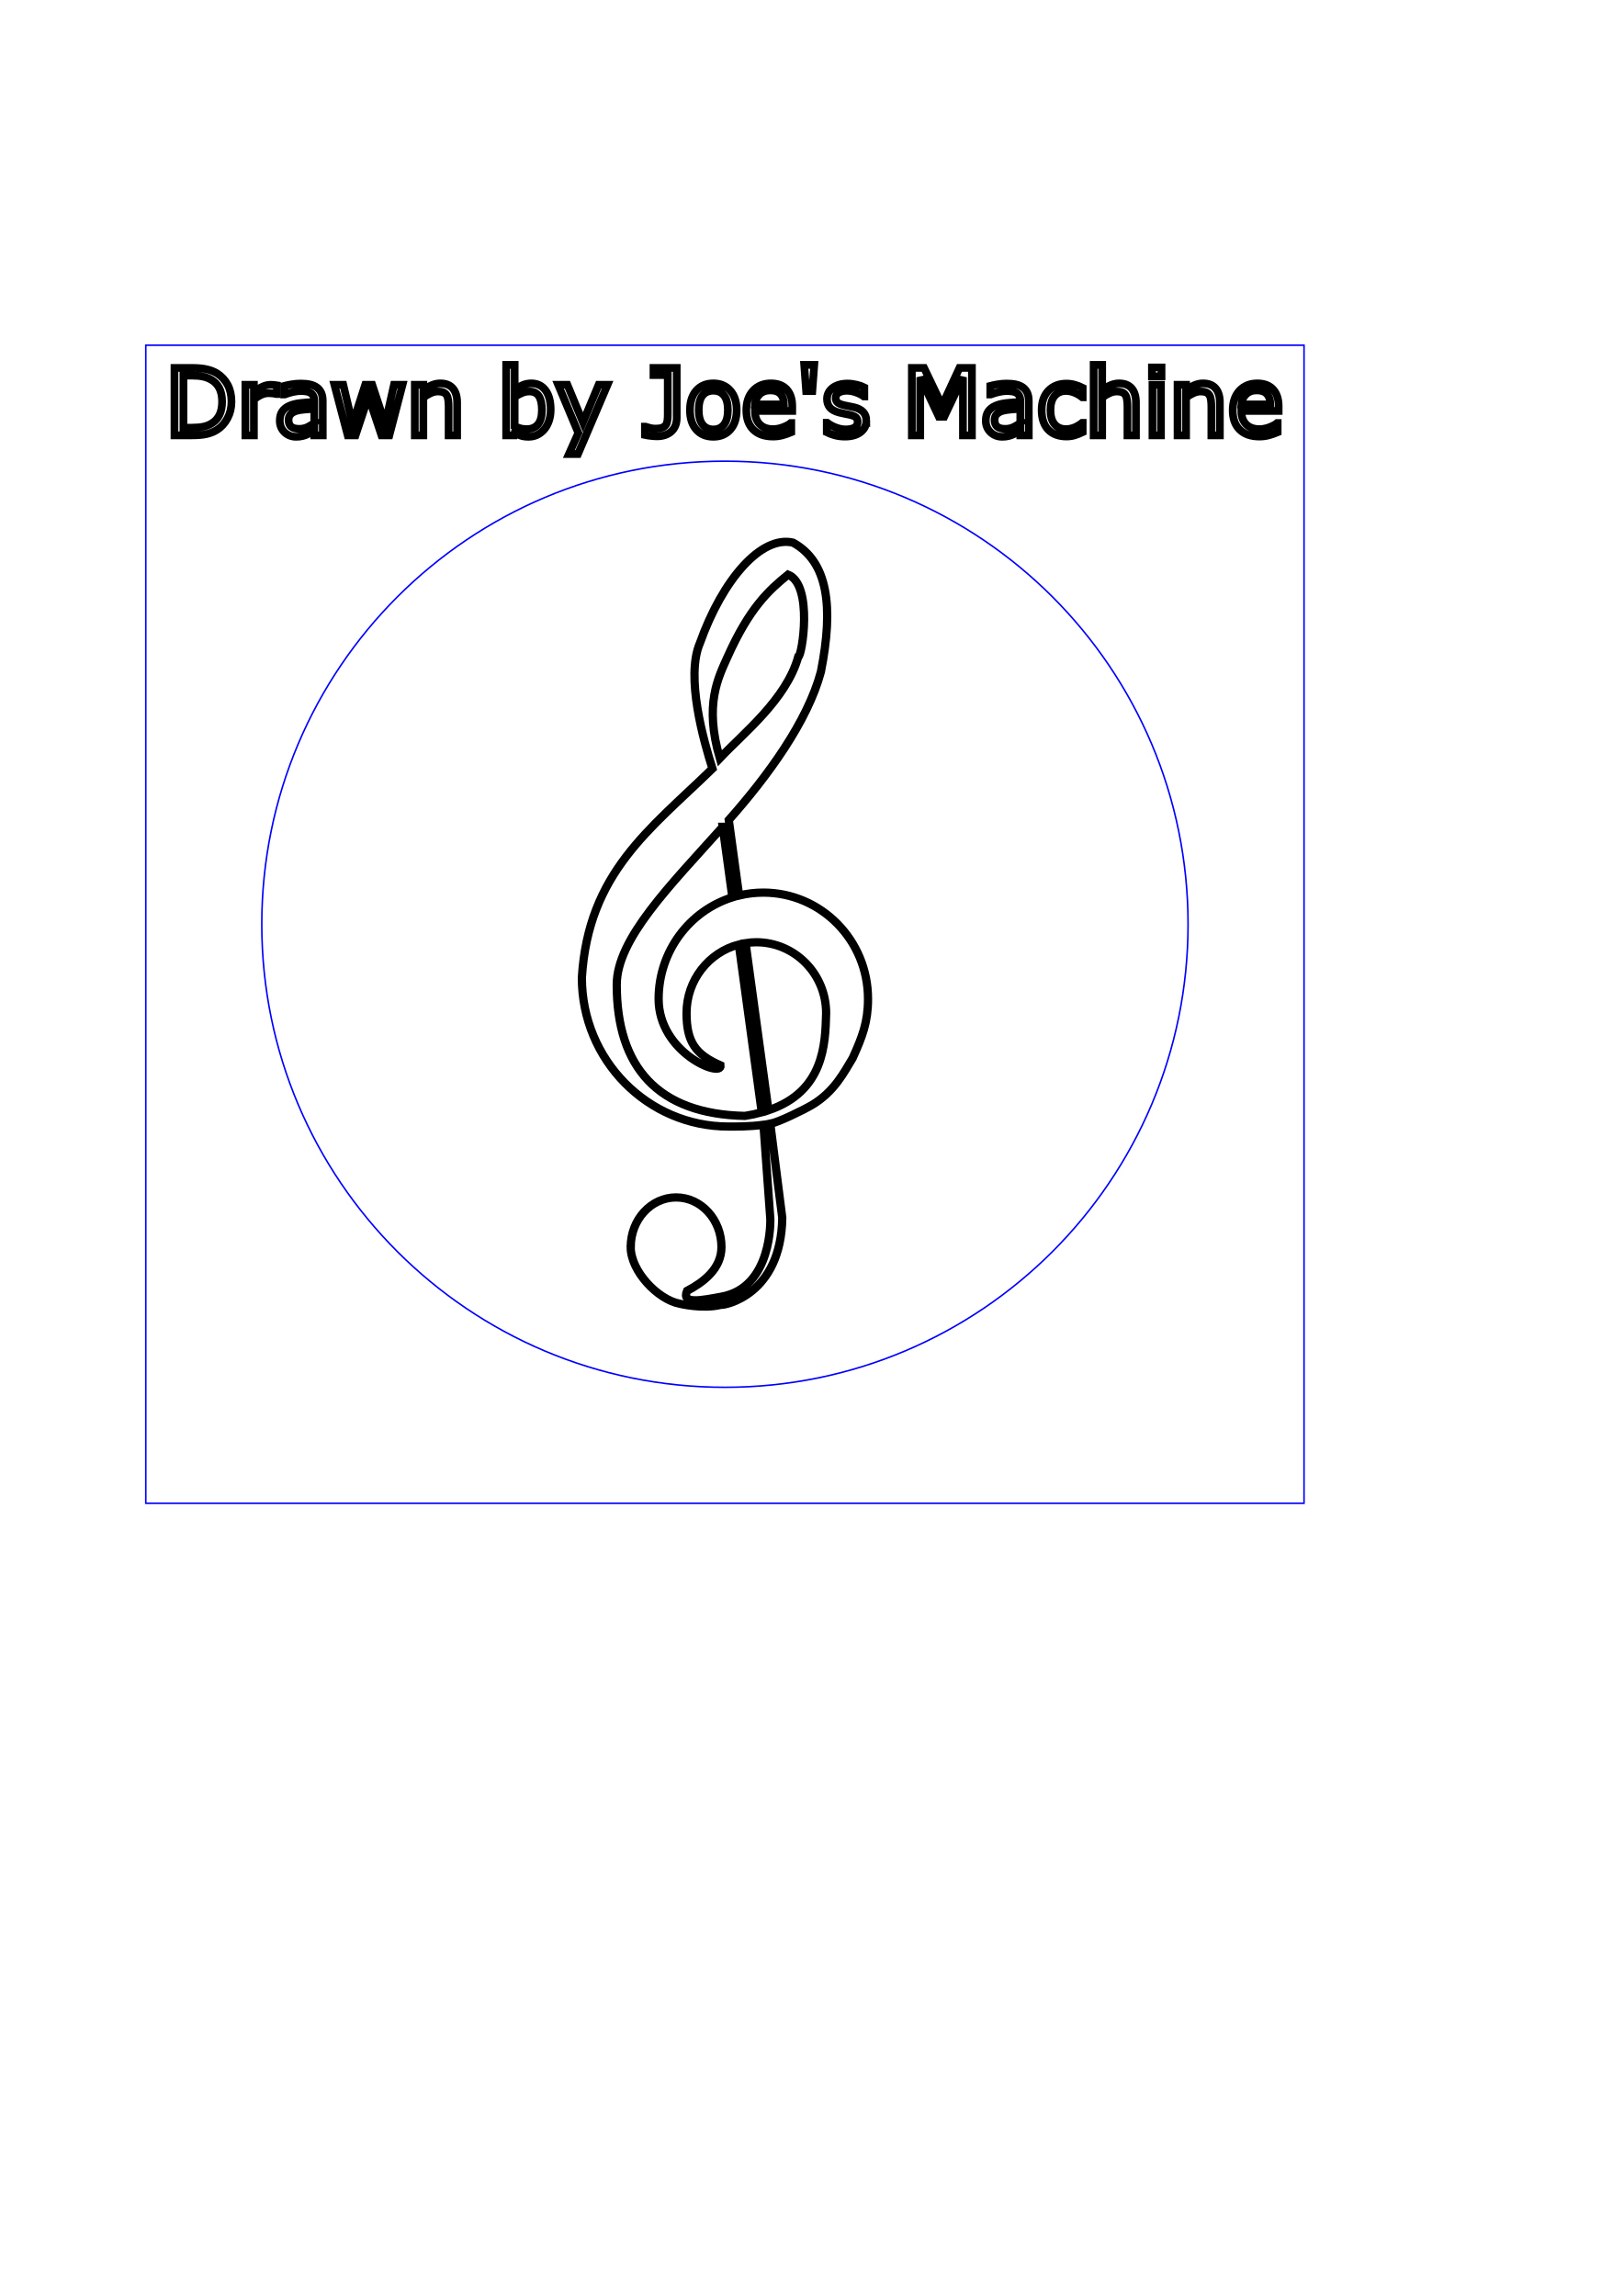
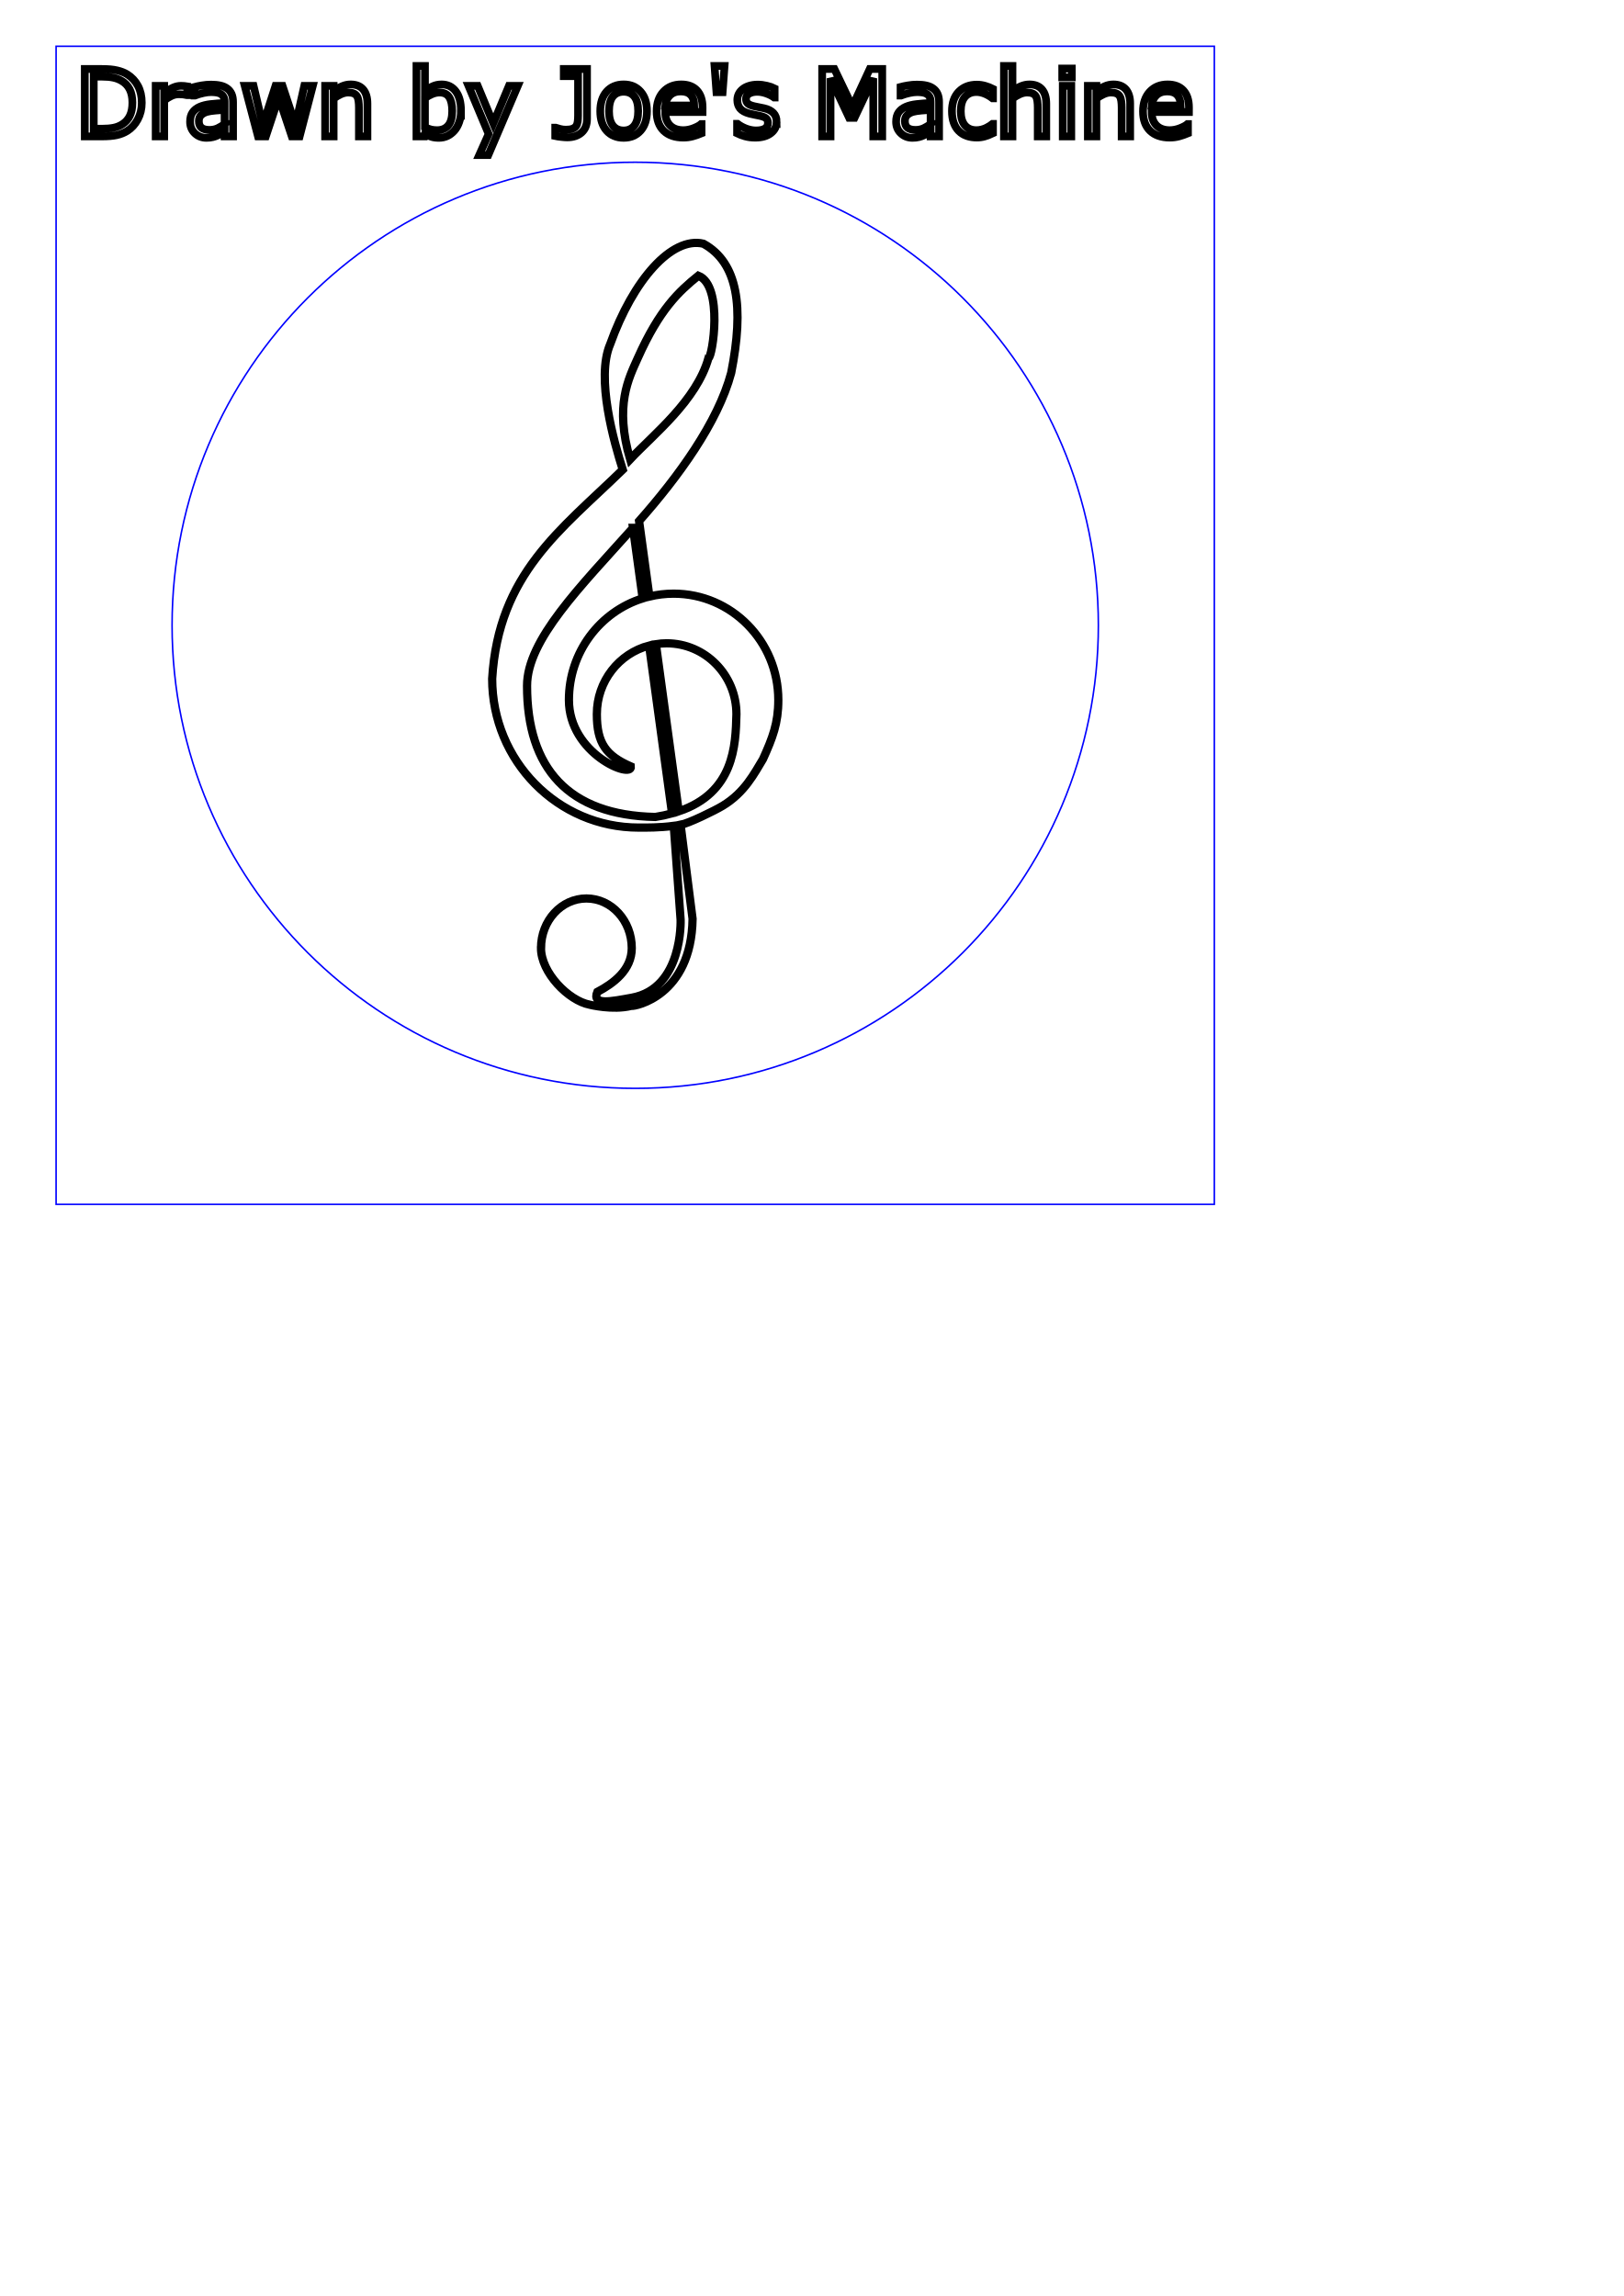
<svg xmlns="http://www.w3.org/2000/svg" id="svg5054" version="1.1" height="297" width="210">
  <defs id="defs5058" />
-   <rect stroke-miterlimit="4" y="44.655" x="18.856" height="149.8" width="149.8" id="rect4485" style="fill:none;stroke:#0000ff;stroke-width:0.2;stroke-miterlimit:4" />
-   <circle stroke-miterlimit="4" r="59.9" cy="119.555" cx="93.756" id="path4487" style="fill:none;stroke:#0000ff;stroke-width:0.2;stroke-miterlimit:4" />
-   <path style="clip-rule:evenodd;fill:url(#linearGradient3793);fill-opacity:1;fill-rule:evenodd;stroke:#000000;stroke-width:1.067;stroke-opacity:1" id="path11" d="m 81.57,161.314 c 0,3.164 3.551,6.794 6.305,7.322 0,0 2.945,0.746 5.368,0.149 0.438,0.1 7.784,-1.268 7.931,-11.261 l -1.549,-12.162 c 1.032,-0.179 4.401,-1.829 5.441,-2.455 2.854,-1.72 4.102,-4.203 5.214,-6.04 1.248,-2.759 1.983,-4.643 1.983,-7.647 0,-7.598 -6.063,-13.756 -13.541,-13.756 -1.078,0 -2.125,0.13 -3.131,0.371 l -1.336,-9.761 c 5.061,-5.714 10.191,-12.737 11.914,-19.173 1.689,-8.502 0.881,-14.244 -3.598,-16.705 -4.112,-0.969 -9.104,4.736 -12.043,12.976 -1.909,4.4 0.523,12.806 1.616,16.257 -8.049,7.836 -16.058,13.456 -16.889,27.038 0,10.636 8.487,19.257 18.956,19.257 1,0 2.652,0.024 4.532,-0.224 l 0.884,12.145 c 0,0 0.339,8.883 -6.318,10.087 -2.642,0.477 -5.19,1.03 -4.457,-0.746 2.059,-1.089 4.457,-2.825 4.457,-5.674 0,-3.545 -2.628,-6.419 -5.867,-6.419 -3.241,0 -5.869,2.874 -5.869,6.419 z m 11.902,-54.359 1.247,9.119 c -5.524,1.735 -9.537,6.965 -9.537,13.146 0,6.995 8.235,10.257 8.012,8.597 -3.21,-1.407 -4.4,-2.987 -4.4,-6.764 0,-4.269 2.873,-7.854 6.76,-8.876 l 2.965,21.71 c -0.667,0.183 -1.386,0.339 -2.166,0.462 -11.283,-0.23 -16.587,-6.329 -16.587,-16.964 2.45e-4,-5.958 6.909,-12.831 13.707,-20.43 z m 5.913,36.666 -2.956,-21.627 c 0.452,-0.072 0.918,-0.11 1.391,-0.11 4.984,0 9.026,4.106 9.026,9.17 -0.1,4.075 -0.291,10.142 -7.461,12.567 z M 93.096,98.088 c -2.034,-6.97 -0.195,-10.443 0.998,-13.113 2.821,-6.304 5.303,-8.597 7.831,-10.643 3.287,1.31 1.803,10.643 1.31,10.643 -1.548,5.507 -7.101,9.884 -10.139,13.113 z" />
-   <g id="text5627" style="font-style:normal;font-weight:normal;font-size:12px;line-height:1.25;font-family:sans-serif;letter-spacing:0px;word-spacing:0px;fill:none;fill-opacity:1;stroke:#000000;stroke-opacity:1" aria-label="Drawn by Joe's Machine">
-     <path id="path5629" style="fill:none;stroke:#000000;stroke-opacity:1" d="m 29.937,51.963 q 0,1.189 -0.521,2.156 -0.516,0.967 -1.377,1.5 -0.598,0.369 -1.336,0.533 -0.732,0.164 -1.934,0.164 h -2.203 v -8.725 h 2.18 q 1.277,0 2.027,0.188 0.756,0.182 1.277,0.504 0.891,0.557 1.389,1.482 0.498,0.926 0.498,2.197 z m -1.213,-0.018 q 0,-1.025 -0.357,-1.729 -0.357,-0.703 -1.066,-1.107 -0.516,-0.293 -1.096,-0.404 -0.58,-0.117 -1.389,-0.117 h -1.09 v 6.732 h 1.09 q 0.838,0 1.459,-0.123 0.627,-0.123 1.148,-0.457 0.65,-0.416 0.973,-1.096 0.328,-0.68 0.328,-1.699 z" />
-     <path id="path5631" style="fill:none;stroke:#000000;stroke-opacity:1" d="m 35.82,50.973 h -0.059 q -0.246,-0.059 -0.48,-0.082 -0.229,-0.029 -0.545,-0.029 -0.51,0 -0.984,0.229 -0.475,0.223 -0.914,0.58 v 4.646 h -1.102 v -6.545 h 1.102 v 0.967 q 0.656,-0.527 1.154,-0.744 0.504,-0.223 1.025,-0.223 0.287,0 0.416,0.018 0.129,0.012 0.387,0.053 z" />
-     <path id="path5633" style="fill:none;stroke:#000000;stroke-opacity:1" d="m 41.744,56.317 h -1.096 v -0.697 q -0.146,0.1 -0.398,0.281 -0.246,0.176 -0.48,0.281 -0.275,0.135 -0.633,0.223 -0.357,0.094 -0.838,0.094 -0.885,0 -1.5,-0.586 -0.615,-0.586 -0.615,-1.494 0,-0.744 0.316,-1.201 0.322,-0.463 0.914,-0.727 0.598,-0.264 1.436,-0.357 0.838,-0.094 1.799,-0.141 v -0.17 q 0,-0.375 -0.135,-0.621 -0.129,-0.246 -0.375,-0.387 -0.234,-0.135 -0.562,-0.182 -0.328,-0.047 -0.686,-0.047 -0.434,0 -0.967,0.117 -0.533,0.111 -1.102,0.328 h -0.059 v -1.119 q 0.322,-0.088 0.932,-0.193 0.609,-0.105 1.201,-0.105 0.691,0 1.201,0.117 0.516,0.111 0.891,0.387 0.369,0.27 0.562,0.697 0.193,0.428 0.193,1.061 z M 40.648,54.705 v -1.822 q -0.504,0.029 -1.189,0.088 -0.68,0.059 -1.078,0.17 -0.475,0.135 -0.768,0.422 -0.293,0.281 -0.293,0.779 0,0.562 0.34,0.85 0.34,0.281 1.037,0.281 0.58,0 1.061,-0.223 0.48,-0.229 0.891,-0.545 z" />
-     <path id="path5635" style="fill:none;stroke:#000000;stroke-opacity:1" d="m 52.062,49.772 -1.705,6.545 h -1.02 l -1.682,-5.045 -1.67,5.045 h -1.014 l -1.723,-6.545 h 1.148 l 1.201,5.068 1.635,-5.068 h 0.908 l 1.676,5.068 1.137,-5.068 z" />
-     <path id="path5637" style="fill:none;stroke:#000000;stroke-opacity:1" d="m 59.123,56.317 h -1.102 v -3.727 q 0,-0.451 -0.053,-0.844 -0.053,-0.398 -0.193,-0.621 -0.146,-0.246 -0.422,-0.363 -0.275,-0.123 -0.715,-0.123 -0.451,0 -0.943,0.223 -0.492,0.223 -0.943,0.568 v 4.887 h -1.102 v -6.545 h 1.102 v 0.727 q 0.516,-0.428 1.066,-0.668 0.551,-0.24 1.131,-0.24 1.061,0 1.617,0.639 0.557,0.639 0.557,1.84 z" />
-     <path id="path5639" style="fill:none;stroke:#000000;stroke-opacity:1" d="m 71.222,52.994 q 0,0.82 -0.234,1.477 -0.229,0.656 -0.621,1.102 -0.416,0.463 -0.914,0.697 -0.498,0.229 -1.096,0.229 -0.557,0 -0.973,-0.135 -0.416,-0.129 -0.82,-0.352 l -0.07,0.305 h -1.031 v -9.117 h 1.102 v 3.258 q 0.463,-0.381 0.984,-0.621 0.521,-0.246 1.172,-0.246 1.16,0 1.828,0.891 0.674,0.891 0.674,2.514 z m -1.137,0.029 q 0,-1.172 -0.387,-1.775 -0.387,-0.609 -1.248,-0.609 -0.48,0 -0.973,0.211 -0.492,0.205 -0.914,0.533 v 3.75 q 0.469,0.211 0.803,0.293 0.34,0.082 0.768,0.082 0.914,0 1.43,-0.598 0.521,-0.604 0.521,-1.887 z" />
-     <path id="path5641" style="fill:none;stroke:#000000;stroke-opacity:1" d="m 78.576,49.772 -3.82,8.959 h -1.178 l 1.219,-2.73 -2.607,-6.229 h 1.195 l 2.01,4.852 2.027,-4.852 z" />
-     <path id="path5643" style="fill:none;stroke:#000000;stroke-opacity:1" d="m 87.523,54.049 q 0,1.148 -0.703,1.77 -0.697,0.621 -1.875,0.621 -0.281,0 -0.75,-0.053 -0.469,-0.047 -0.785,-0.117 v -1.084 h 0.064 q 0.24,0.082 0.592,0.17 0.352,0.088 0.721,0.088 0.539,0 0.855,-0.123 0.322,-0.123 0.475,-0.352 0.158,-0.234 0.199,-0.574 0.047,-0.34 0.047,-0.785 V 48.518 h -1.846 v -0.926 h 3.006 z" />
-     <path id="path5645" style="fill:none;stroke:#000000;stroke-opacity:1" d="m 95.275,53.047 q 0,1.6 -0.82,2.525 -0.82,0.926 -2.197,0.926 -1.389,0 -2.209,-0.926 -0.814,-0.926 -0.814,-2.525 0,-1.6 0.814,-2.525 0.82,-0.932 2.209,-0.932 1.377,0 2.197,0.932 0.82,0.926 0.82,2.525 z m -1.137,0 q 0,-1.271 -0.498,-1.887 -0.498,-0.621 -1.383,-0.621 -0.896,0 -1.395,0.621 -0.492,0.615 -0.492,1.887 0,1.23 0.498,1.869 0.498,0.633 1.389,0.633 0.879,0 1.377,-0.627 0.504,-0.633 0.504,-1.875 z" />
-     <path id="path5647" style="fill:none;stroke:#000000;stroke-opacity:1" d="m 102.464,53.159 h -4.822 q 0,0.604 0.182,1.055 0.182,0.445 0.498,0.732 0.305,0.281 0.721,0.422 0.422,0.141 0.926,0.141 0.668,0 1.342,-0.264 0.68,-0.27 0.967,-0.527 h 0.059 v 1.201 q -0.557,0.234 -1.137,0.393 -0.58,0.158 -1.219,0.158 -1.629,0 -2.543,-0.879 -0.914,-0.885 -0.914,-2.508 0,-1.605 0.873,-2.549 0.879,-0.943 2.309,-0.943 1.324,0 2.039,0.773 0.721,0.773 0.721,2.197 z m -1.072,-0.844 q -0.006,-0.867 -0.439,-1.342 -0.428,-0.475 -1.307,-0.475 -0.885,0 -1.412,0.521 -0.521,0.521 -0.592,1.295 z" />
-     <path id="path5649" style="fill:none;stroke:#000000;stroke-opacity:1" d="m 105.312,47.2 -0.252,3.393 h -0.797 l -0.252,-3.393 z" />
-     <path id="path5651" style="fill:none;stroke:#000000;stroke-opacity:1" d="m 112.044,54.43 q 0,0.896 -0.744,1.471 -0.738,0.574 -2.021,0.574 -0.727,0 -1.336,-0.17 -0.604,-0.176 -1.014,-0.381 v -1.236 h 0.059 q 0.521,0.393 1.16,0.627 0.639,0.229 1.225,0.229 0.727,0 1.137,-0.234 0.41,-0.234 0.41,-0.738 0,-0.387 -0.223,-0.586 -0.223,-0.199 -0.855,-0.34 -0.234,-0.053 -0.615,-0.123 -0.375,-0.07 -0.686,-0.152 -0.861,-0.229 -1.225,-0.668 -0.357,-0.445 -0.357,-1.09 0,-0.404 0.164,-0.762 0.17,-0.357 0.51,-0.639 0.328,-0.275 0.832,-0.434 0.51,-0.164 1.137,-0.164 0.586,0 1.184,0.146 0.604,0.141 1.002,0.346 v 1.178 h -0.059 q -0.422,-0.311 -1.025,-0.521 -0.604,-0.217 -1.184,-0.217 -0.604,0 -1.02,0.234 -0.416,0.229 -0.416,0.686 0,0.404 0.252,0.609 0.246,0.205 0.797,0.334 0.305,0.07 0.68,0.141 0.381,0.07 0.633,0.129 0.768,0.176 1.184,0.604 0.416,0.434 0.416,1.148 z" />
-     <path id="path5653" style="fill:none;stroke:#000000;stroke-opacity:1" d="m 125.703,56.317 h -1.16 V 48.799 l -2.426,5.115 h -0.691 l -2.408,-5.115 v 7.518 h -1.084 v -8.725 h 1.582 l 2.326,4.857 2.25,-4.857 h 1.611 z" />
-     <path id="path5655" style="fill:none;stroke:#000000;stroke-opacity:1" d="m 133.056,56.317 h -1.096 v -0.697 q -0.146,0.1 -0.398,0.281 -0.246,0.176 -0.48,0.281 -0.275,0.135 -0.633,0.223 -0.357,0.094 -0.838,0.094 -0.885,0 -1.5,-0.586 -0.615,-0.586 -0.615,-1.494 0,-0.744 0.316,-1.201 0.322,-0.463 0.914,-0.727 0.598,-0.264 1.436,-0.357 0.838,-0.094 1.799,-0.141 v -0.17 q 0,-0.375 -0.135,-0.621 -0.129,-0.246 -0.375,-0.387 -0.234,-0.135 -0.562,-0.182 -0.328,-0.047 -0.686,-0.047 -0.434,0 -0.967,0.117 -0.533,0.111 -1.102,0.328 h -0.059 v -1.119 q 0.322,-0.088 0.932,-0.193 0.609,-0.105 1.201,-0.105 0.691,0 1.201,0.117 0.516,0.111 0.891,0.387 0.369,0.27 0.562,0.697 0.193,0.428 0.193,1.061 z m -1.096,-1.611 v -1.822 q -0.504,0.029 -1.189,0.088 -0.68,0.059 -1.078,0.17 -0.475,0.135 -0.768,0.422 -0.293,0.281 -0.293,0.779 0,0.562 0.34,0.85 0.34,0.281 1.037,0.281 0.58,0 1.061,-0.223 0.48,-0.229 0.891,-0.545 z" />
-     <path id="path5657" style="fill:none;stroke:#000000;stroke-opacity:1" d="m 140.029,55.907 q -0.551,0.264 -1.049,0.41 -0.492,0.146 -1.049,0.146 -0.709,0 -1.301,-0.205 -0.592,-0.211 -1.014,-0.633 -0.428,-0.422 -0.662,-1.066 -0.234,-0.645 -0.234,-1.506 0,-1.605 0.879,-2.52 0.885,-0.914 2.332,-0.914 0.562,0 1.102,0.158 0.545,0.158 0.996,0.387 v 1.225 h -0.059 q -0.504,-0.393 -1.043,-0.604 -0.533,-0.211 -1.043,-0.211 -0.938,0 -1.482,0.633 -0.539,0.627 -0.539,1.846 0,1.184 0.527,1.822 0.533,0.633 1.494,0.633 0.334,0 0.68,-0.088 0.346,-0.088 0.621,-0.229 0.24,-0.123 0.451,-0.258 0.211,-0.141 0.334,-0.24 h 0.059 z" />
-     <path id="path5659" style="fill:none;stroke:#000000;stroke-opacity:1" d="m 146.919,56.317 h -1.102 v -3.727 q 0,-0.451 -0.053,-0.844 -0.053,-0.398 -0.193,-0.621 -0.146,-0.246 -0.422,-0.363 -0.275,-0.123 -0.715,-0.123 -0.451,0 -0.943,0.223 -0.492,0.223 -0.943,0.568 v 4.887 h -1.102 v -9.117 h 1.102 v 3.299 q 0.516,-0.428 1.066,-0.668 0.551,-0.24 1.131,-0.24 1.061,0 1.617,0.639 0.557,0.639 0.557,1.84 z" />
-     <path id="path5661" style="fill:none;stroke:#000000;stroke-opacity:1" d="m 150.224,48.676 h -1.242 v -1.143 h 1.242 z m -0.07,7.641 h -1.102 v -6.545 h 1.102 z" />
-     <path id="path5663" style="fill:none;stroke:#000000;stroke-opacity:1" d="m 157.771,56.317 h -1.102 v -3.727 q 0,-0.451 -0.053,-0.844 -0.053,-0.398 -0.193,-0.621 -0.146,-0.246 -0.422,-0.363 -0.275,-0.123 -0.715,-0.123 -0.451,0 -0.943,0.223 -0.492,0.223 -0.943,0.568 v 4.887 h -1.102 v -6.545 h 1.102 v 0.727 q 0.516,-0.428 1.066,-0.668 0.551,-0.24 1.131,-0.24 1.061,0 1.617,0.639 0.557,0.639 0.557,1.84 z" />
-     <path id="path5665" style="fill:none;stroke:#000000;stroke-opacity:1" d="m 165.371,53.159 h -4.822 q 0,0.604 0.182,1.055 0.182,0.445 0.498,0.732 0.305,0.281 0.721,0.422 0.422,0.141 0.926,0.141 0.668,0 1.342,-0.264 0.68,-0.27 0.967,-0.527 h 0.059 v 1.201 q -0.557,0.234 -1.137,0.393 -0.58,0.158 -1.219,0.158 -1.629,0 -2.543,-0.879 -0.914,-0.885 -0.914,-2.508 0,-1.605 0.873,-2.549 0.879,-0.943 2.309,-0.943 1.324,0 2.039,0.773 0.721,0.773 0.721,2.197 z m -1.072,-0.844 q -0.006,-0.867 -0.439,-1.342 -0.428,-0.475 -1.307,-0.475 -0.885,0 -1.412,0.521 -0.521,0.521 -0.592,1.295 z" />
-   </g>
+   <rect stroke-miterlimit="4" y="5.985" x="7.255" height="149.8" width="149.8" id="rect4485" style="fill:none;stroke:#0000ff;stroke-width:0.2;stroke-miterlimit:4" />
+   <circle stroke-miterlimit="4" r="59.9" cy="80.885" cx="82.155" id="path4487" style="fill:none;stroke:#0000ff;stroke-width:0.2;stroke-miterlimit:4" />
+   <path style="clip-rule:evenodd;fill:url(#linearGradient3793);fill-opacity:1;fill-rule:evenodd;stroke:#000000;stroke-width:1.067;stroke-opacity:1" id="path11" d="m 69.969,122.644 c 0,3.164 3.551,6.794 6.305,7.322 0,0 2.945,0.746 5.368,0.149 0.438,0.1 7.784,-1.268 7.931,-11.261 l -1.549,-12.162 c 1.032,-0.179 4.401,-1.829 5.441,-2.455 2.854,-1.72 4.102,-4.203 5.214,-6.041 1.248,-2.759 1.983,-4.643 1.983,-7.647 0,-7.598 -6.063,-13.756 -13.541,-13.756 -1.078,0 -2.125,0.13 -3.131,0.371 l -1.336,-9.761 c 5.061,-5.714 10.191,-12.737 11.914,-19.173 1.689,-8.502 0.881,-14.244 -3.598,-16.705 -4.112,-0.969 -9.104,4.736 -12.043,12.976 -1.909,4.4 0.523,12.806 1.616,16.257 -8.049,7.836 -16.058,13.456 -16.889,27.038 0,10.636 8.487,19.257 18.956,19.257 1,0 2.652,0.024 4.532,-0.224 l 0.884,12.145 c 0,0 0.339,8.883 -6.318,10.087 -2.642,0.477 -5.19,1.03 -4.457,-0.746 2.059,-1.089 4.457,-2.825 4.457,-5.674 0,-3.545 -2.628,-6.419 -5.867,-6.419 -3.241,0 -5.869,2.874 -5.869,6.419 z m 11.902,-54.359 1.247,9.119 c -5.524,1.735 -9.537,6.965 -9.537,13.146 0,6.995 8.235,10.257 8.012,8.597 -3.21,-1.407 -4.4,-2.987 -4.4,-6.764 0,-4.269 2.873,-7.854 6.76,-8.876 l 2.965,21.71 c -0.667,0.183 -1.386,0.339 -2.166,0.462 -11.283,-0.23 -16.587,-6.329 -16.587,-16.964 2.45e-4,-5.958 6.909,-12.831 13.707,-20.43 z m 5.913,36.666 -2.956,-21.627 c 0.452,-0.072 0.918,-0.11 1.391,-0.11 4.984,0 9.026,4.106 9.026,9.17 -0.1,4.075 -0.291,10.142 -7.461,12.567 z M 81.495,59.418 c -2.034,-6.97 -0.195,-10.443 0.998,-13.113 2.821,-6.304 5.303,-8.597 7.831,-10.643 3.287,1.31 1.803,10.643 1.31,10.643 -1.548,5.507 -7.101,9.884 -10.139,13.113 z" />
+   <path d="m 18.336,13.293 q 0,1.189 -0.521,2.156 -0.516,0.967 -1.377,1.5 -0.598,0.369 -1.336,0.533 -0.732,0.164 -1.934,0.164 H 10.965 V 8.922 h 2.18 q 1.277,0 2.027,0.188 0.756,0.182 1.277,0.504 0.891,0.557 1.389,1.482 0.498,0.926 0.498,2.197 z m -1.213,-0.018 q 0,-1.025 -0.357,-1.729 Q 16.408,10.844 15.699,10.44 15.184,10.147 14.604,10.036 14.024,9.918 13.215,9.918 h -1.09 v 6.732 h 1.09 q 0.838,0 1.459,-0.123 0.627,-0.123 1.148,-0.457 0.65,-0.416 0.973,-1.096 0.328,-0.68 0.328,-1.699 z" style="font-style:normal;font-weight:normal;font-size:medium;line-height:1.25;font-family:sans-serif;letter-spacing:0px;word-spacing:0px;fill:none;fill-opacity:1;stroke:#000000;stroke-opacity:1" id="path5629" />
+   <path d="m 24.219,12.303 h -0.059 q -0.246,-0.059 -0.48,-0.082 -0.229,-0.029 -0.545,-0.029 -0.51,0 -0.984,0.229 -0.475,0.223 -0.914,0.58 v 4.646 h -1.102 v -6.545 h 1.102 v 0.967 q 0.656,-0.527 1.154,-0.744 0.504,-0.223 1.025,-0.223 0.287,0 0.416,0.018 0.129,0.012 0.387,0.053 z" style="font-style:normal;font-weight:normal;font-size:medium;line-height:1.25;font-family:sans-serif;letter-spacing:0px;word-spacing:0px;fill:none;fill-opacity:1;stroke:#000000;stroke-opacity:1" id="path5631" />
+   <path d="m 30.143,17.647 h -1.096 v -0.697 q -0.146,0.1 -0.398,0.281 -0.246,0.176 -0.48,0.281 -0.275,0.135 -0.633,0.223 -0.357,0.094 -0.838,0.094 -0.885,0 -1.5,-0.586 -0.615,-0.586 -0.615,-1.494 0,-0.744 0.316,-1.201 0.322,-0.463 0.914,-0.727 0.598,-0.264 1.436,-0.357 0.838,-0.094 1.799,-0.141 v -0.17 q 0,-0.375 -0.135,-0.621 -0.129,-0.246 -0.375,-0.387 -0.234,-0.135 -0.562,-0.182 -0.328,-0.047 -0.686,-0.047 -0.434,0 -0.967,0.117 -0.533,0.111 -1.102,0.328 h -0.059 v -1.119 q 0.322,-0.088 0.932,-0.193 0.609,-0.105 1.201,-0.105 0.691,0 1.201,0.117 0.516,0.111 0.891,0.387 0.369,0.27 0.562,0.697 0.193,0.428 0.193,1.061 z m -1.096,-1.611 v -1.822 q -0.504,0.029 -1.189,0.088 -0.68,0.059 -1.078,0.17 -0.475,0.135 -0.768,0.422 -0.293,0.281 -0.293,0.779 0,0.562 0.34,0.85 0.34,0.281 1.037,0.281 0.58,0 1.061,-0.223 0.48,-0.229 0.891,-0.545 z" style="font-style:normal;font-weight:normal;font-size:medium;line-height:1.25;font-family:sans-serif;letter-spacing:0px;word-spacing:0px;fill:none;fill-opacity:1;stroke:#000000;stroke-opacity:1" id="path5633" />
+   <path d="m 40.461,11.102 -1.705,6.545 h -1.02 l -1.682,-5.045 -1.67,5.045 h -1.014 l -1.723,-6.545 h 1.148 l 1.201,5.068 1.635,-5.068 h 0.908 l 1.676,5.068 1.137,-5.068 z" style="font-style:normal;font-weight:normal;font-size:medium;line-height:1.25;font-family:sans-serif;letter-spacing:0px;word-spacing:0px;fill:none;fill-opacity:1;stroke:#000000;stroke-opacity:1" id="path5635" />
+   <path d="M 47.522,17.647 H 46.42 v -3.727 q 0,-0.451 -0.053,-0.844 -0.053,-0.398 -0.193,-0.621 -0.146,-0.246 -0.422,-0.363 -0.275,-0.123 -0.715,-0.123 -0.451,0 -0.943,0.223 -0.492,0.223 -0.943,0.568 v 4.887 H 42.049 v -6.545 h 1.102 v 0.727 q 0.516,-0.428 1.066,-0.668 0.551,-0.24 1.131,-0.24 1.061,0 1.617,0.639 0.557,0.639 0.557,1.84 z" style="font-style:normal;font-weight:normal;font-size:medium;line-height:1.25;font-family:sans-serif;letter-spacing:0px;word-spacing:0px;fill:none;fill-opacity:1;stroke:#000000;stroke-opacity:1" id="path5637" />
+   <path d="m 59.621,14.325 q 0,0.82 -0.234,1.477 -0.229,0.656 -0.621,1.102 -0.416,0.463 -0.914,0.697 -0.498,0.229 -1.096,0.229 -0.557,0 -0.973,-0.135 -0.416,-0.129 -0.82,-0.352 l -0.07,0.305 h -1.031 V 8.53 h 1.102 v 3.258 q 0.463,-0.381 0.984,-0.621 0.521,-0.246 1.172,-0.246 1.16,0 1.828,0.891 0.674,0.891 0.674,2.514 z m -1.137,0.029 q 0,-1.172 -0.387,-1.775 -0.387,-0.609 -1.248,-0.609 -0.48,0 -0.973,0.211 -0.492,0.205 -0.914,0.533 v 3.75 q 0.469,0.211 0.803,0.293 0.34,0.082 0.768,0.082 0.914,0 1.43,-0.598 0.521,-0.604 0.521,-1.887 z" style="font-style:normal;font-weight:normal;font-size:medium;line-height:1.25;font-family:sans-serif;letter-spacing:0px;word-spacing:0px;fill:none;fill-opacity:1;stroke:#000000;stroke-opacity:1" id="path5639" />
+   <path d="m 66.975,11.102 -3.82,8.959 h -1.178 l 1.219,-2.73 -2.607,-6.229 h 1.195 l 2.01,4.852 2.027,-4.852 z" style="font-style:normal;font-weight:normal;font-size:medium;line-height:1.25;font-family:sans-serif;letter-spacing:0px;word-spacing:0px;fill:none;fill-opacity:1;stroke:#000000;stroke-opacity:1" id="path5641" />
+   <path d="m 75.922,15.379 q 0,1.148 -0.703,1.77 -0.697,0.621 -1.875,0.621 -0.281,0 -0.75,-0.053 -0.469,-0.047 -0.785,-0.117 v -1.084 h 0.064 q 0.24,0.082 0.592,0.17 0.352,0.088 0.721,0.088 0.539,0 0.855,-0.123 0.322,-0.123 0.475,-0.352 0.158,-0.234 0.199,-0.574 0.047,-0.34 0.047,-0.785 V 9.848 H 72.916 V 8.922 h 3.006 z" style="font-style:normal;font-weight:normal;font-size:medium;line-height:1.25;font-family:sans-serif;letter-spacing:0px;word-spacing:0px;fill:none;fill-opacity:1;stroke:#000000;stroke-opacity:1" id="path5643" />
+   <path d="m 83.674,14.377 q 0,1.6 -0.82,2.525 -0.82,0.926 -2.197,0.926 -1.389,0 -2.209,-0.926 -0.814,-0.926 -0.814,-2.525 0,-1.6 0.814,-2.525 0.82,-0.932 2.209,-0.932 1.377,0 2.197,0.932 0.82,0.926 0.82,2.525 z m -1.137,0 q 0,-1.271 -0.498,-1.887 -0.498,-0.621 -1.383,-0.621 -0.896,0 -1.395,0.621 -0.492,0.615 -0.492,1.887 0,1.23 0.498,1.869 0.498,0.633 1.389,0.633 0.879,0 1.377,-0.627 0.504,-0.633 0.504,-1.875 z" style="font-style:normal;font-weight:normal;font-size:medium;line-height:1.25;font-family:sans-serif;letter-spacing:0px;word-spacing:0px;fill:none;fill-opacity:1;stroke:#000000;stroke-opacity:1" id="path5645" />
+   <path d="m 90.863,14.489 h -4.822 q 0,0.604 0.182,1.055 0.182,0.445 0.498,0.732 0.305,0.281 0.721,0.422 0.422,0.141 0.926,0.141 0.668,0 1.342,-0.264 0.68,-0.27 0.967,-0.527 h 0.059 v 1.201 q -0.557,0.234 -1.137,0.393 -0.58,0.158 -1.219,0.158 -1.629,0 -2.543,-0.879 -0.914,-0.885 -0.914,-2.508 0,-1.605 0.873,-2.549 0.879,-0.943 2.309,-0.943 1.324,0 2.039,0.773 0.721,0.773 0.721,2.197 z m -1.072,-0.844 q -0.006,-0.867 -0.439,-1.342 -0.428,-0.475 -1.307,-0.475 -0.885,0 -1.412,0.521 -0.521,0.521 -0.592,1.295 z" style="font-style:normal;font-weight:normal;font-size:medium;line-height:1.25;font-family:sans-serif;letter-spacing:0px;word-spacing:0px;fill:none;fill-opacity:1;stroke:#000000;stroke-opacity:1" id="path5647" />
+   <path d="m 93.711,8.53 -0.252,3.393 h -0.797 l -0.252,-3.393 z" style="font-style:normal;font-weight:normal;font-size:medium;line-height:1.25;font-family:sans-serif;letter-spacing:0px;word-spacing:0px;fill:none;fill-opacity:1;stroke:#000000;stroke-opacity:1" id="path5649" />
+   <path d="m 100.443,15.76 q 0,0.896 -0.744,1.471 -0.738,0.574 -2.021,0.574 -0.727,0 -1.336,-0.17 -0.604,-0.176 -1.014,-0.381 V 16.018 h 0.059 q 0.521,0.393 1.16,0.627 0.639,0.229 1.225,0.229 0.727,0 1.137,-0.234 0.41,-0.234 0.41,-0.738 0,-0.387 -0.223,-0.586 -0.223,-0.199 -0.855,-0.34 -0.234,-0.053 -0.615,-0.123 -0.375,-0.07 -0.686,-0.152 -0.861,-0.229 -1.225,-0.668 -0.357,-0.445 -0.357,-1.09 0,-0.404 0.164,-0.762 0.17,-0.357 0.51,-0.639 0.328,-0.275 0.832,-0.434 0.51,-0.164 1.137,-0.164 0.586,0 1.184,0.146 0.604,0.141 1.002,0.346 v 1.178 h -0.059 q -0.422,-0.311 -1.025,-0.521 -0.604,-0.217 -1.184,-0.217 -0.604,0 -1.02,0.234 -0.416,0.229 -0.416,0.686 0,0.404 0.252,0.609 0.246,0.205 0.797,0.334 0.305,0.07 0.68,0.141 0.381,0.07 0.633,0.129 0.768,0.176 1.184,0.604 0.416,0.434 0.416,1.148 z" style="font-style:normal;font-weight:normal;font-size:medium;line-height:1.25;font-family:sans-serif;letter-spacing:0px;word-spacing:0px;fill:none;fill-opacity:1;stroke:#000000;stroke-opacity:1" id="path5651" />
+   <path d="m 114.102,17.647 h -1.16 v -7.518 l -2.426,5.115 h -0.691 l -2.408,-5.115 v 7.518 h -1.084 V 8.922 h 1.582 l 2.326,4.857 2.25,-4.857 h 1.611 z" style="font-style:normal;font-weight:normal;font-size:medium;line-height:1.25;font-family:sans-serif;letter-spacing:0px;word-spacing:0px;fill:none;fill-opacity:1;stroke:#000000;stroke-opacity:1" id="path5653" />
+   <path d="m 121.455,17.647 h -1.096 v -0.697 q -0.146,0.1 -0.398,0.281 -0.246,0.176 -0.48,0.281 -0.275,0.135 -0.633,0.223 -0.357,0.094 -0.838,0.094 -0.885,0 -1.5,-0.586 -0.615,-0.586 -0.615,-1.494 0,-0.744 0.316,-1.201 0.322,-0.463 0.914,-0.727 0.598,-0.264 1.436,-0.357 0.838,-0.094 1.799,-0.141 v -0.17 q 0,-0.375 -0.135,-0.621 -0.129,-0.246 -0.375,-0.387 -0.234,-0.135 -0.562,-0.182 -0.328,-0.047 -0.686,-0.047 -0.434,0 -0.967,0.117 -0.533,0.111 -1.102,0.328 h -0.059 v -1.119 q 0.322,-0.088 0.932,-0.193 0.609,-0.105 1.201,-0.105 0.691,0 1.201,0.117 0.516,0.111 0.891,0.387 0.369,0.27 0.562,0.697 0.193,0.428 0.193,1.061 z m -1.096,-1.611 v -1.822 q -0.504,0.029 -1.189,0.088 -0.68,0.059 -1.078,0.17 -0.475,0.135 -0.768,0.422 -0.293,0.281 -0.293,0.779 0,0.562 0.34,0.85 0.34,0.281 1.037,0.281 0.58,0 1.061,-0.223 0.48,-0.229 0.891,-0.545 z" style="font-style:normal;font-weight:normal;font-size:medium;line-height:1.25;font-family:sans-serif;letter-spacing:0px;word-spacing:0px;fill:none;fill-opacity:1;stroke:#000000;stroke-opacity:1" id="path5655" />
+   <path d="m 128.428,17.237 q -0.551,0.264 -1.049,0.41 -0.492,0.146 -1.049,0.146 -0.709,0 -1.301,-0.205 -0.592,-0.211 -1.014,-0.633 -0.428,-0.422 -0.662,-1.066 -0.234,-0.645 -0.234,-1.506 0,-1.605 0.879,-2.52 0.885,-0.914 2.332,-0.914 0.562,0 1.102,0.158 0.545,0.158 0.996,0.387 v 1.225 h -0.059 q -0.504,-0.393 -1.043,-0.604 -0.533,-0.211 -1.043,-0.211 -0.938,0 -1.482,0.633 -0.539,0.627 -0.539,1.846 0,1.184 0.527,1.822 0.533,0.633 1.494,0.633 0.334,0 0.68,-0.088 0.346,-0.088 0.621,-0.229 0.24,-0.123 0.451,-0.258 0.211,-0.141 0.334,-0.24 h 0.059 z" style="font-style:normal;font-weight:normal;font-size:medium;line-height:1.25;font-family:sans-serif;letter-spacing:0px;word-spacing:0px;fill:none;fill-opacity:1;stroke:#000000;stroke-opacity:1" id="path5657" />
+   <path d="m 135.318,17.647 h -1.102 v -3.727 q 0,-0.451 -0.053,-0.844 -0.053,-0.398 -0.193,-0.621 -0.146,-0.246 -0.422,-0.363 -0.275,-0.123 -0.715,-0.123 -0.451,0 -0.943,0.223 -0.492,0.223 -0.943,0.568 v 4.887 h -1.102 V 8.53 h 1.102 v 3.299 q 0.516,-0.428 1.066,-0.668 0.551,-0.24 1.131,-0.24 1.061,0 1.617,0.639 0.557,0.639 0.557,1.84 z" style="font-style:normal;font-weight:normal;font-size:medium;line-height:1.25;font-family:sans-serif;letter-spacing:0px;word-spacing:0px;fill:none;fill-opacity:1;stroke:#000000;stroke-opacity:1" id="path5659" />
+   <path d="m 138.623,10.006 h -1.242 V 8.864 h 1.242 z m -0.07,7.641 h -1.102 v -6.545 h 1.102 z" style="font-style:normal;font-weight:normal;font-size:medium;line-height:1.25;font-family:sans-serif;letter-spacing:0px;word-spacing:0px;fill:none;fill-opacity:1;stroke:#000000;stroke-opacity:1" id="path5661" />
+   <path d="m 146.17,17.647 h -1.102 v -3.727 q 0,-0.451 -0.053,-0.844 -0.053,-0.398 -0.193,-0.621 -0.146,-0.246 -0.422,-0.363 -0.275,-0.123 -0.715,-0.123 -0.451,0 -0.943,0.223 -0.492,0.223 -0.943,0.568 v 4.887 h -1.102 v -6.545 h 1.102 v 0.727 q 0.516,-0.428 1.066,-0.668 0.551,-0.24 1.131,-0.24 1.061,0 1.617,0.639 0.557,0.639 0.557,1.84 z" style="font-style:normal;font-weight:normal;font-size:medium;line-height:1.25;font-family:sans-serif;letter-spacing:0px;word-spacing:0px;fill:none;fill-opacity:1;stroke:#000000;stroke-opacity:1" id="path5663" />
+   <path d="m 153.77,14.489 h -4.822 q 0,0.604 0.182,1.055 0.182,0.445 0.498,0.732 0.305,0.281 0.721,0.422 0.422,0.141 0.926,0.141 0.668,0 1.342,-0.264 0.68,-0.27 0.967,-0.527 h 0.059 v 1.201 q -0.557,0.234 -1.137,0.393 -0.58,0.158 -1.219,0.158 -1.629,0 -2.543,-0.879 -0.914,-0.885 -0.914,-2.508 0,-1.605 0.873,-2.549 0.879,-0.943 2.309,-0.943 1.324,0 2.039,0.773 0.721,0.773 0.721,2.197 z m -1.072,-0.844 q -0.006,-0.867 -0.439,-1.342 -0.428,-0.475 -1.307,-0.475 -0.885,0 -1.412,0.521 -0.521,0.521 -0.592,1.295 z" style="font-style:normal;font-weight:normal;font-size:medium;line-height:1.25;font-family:sans-serif;letter-spacing:0px;word-spacing:0px;fill:none;fill-opacity:1;stroke:#000000;stroke-opacity:1" id="path5665" />
</svg>
